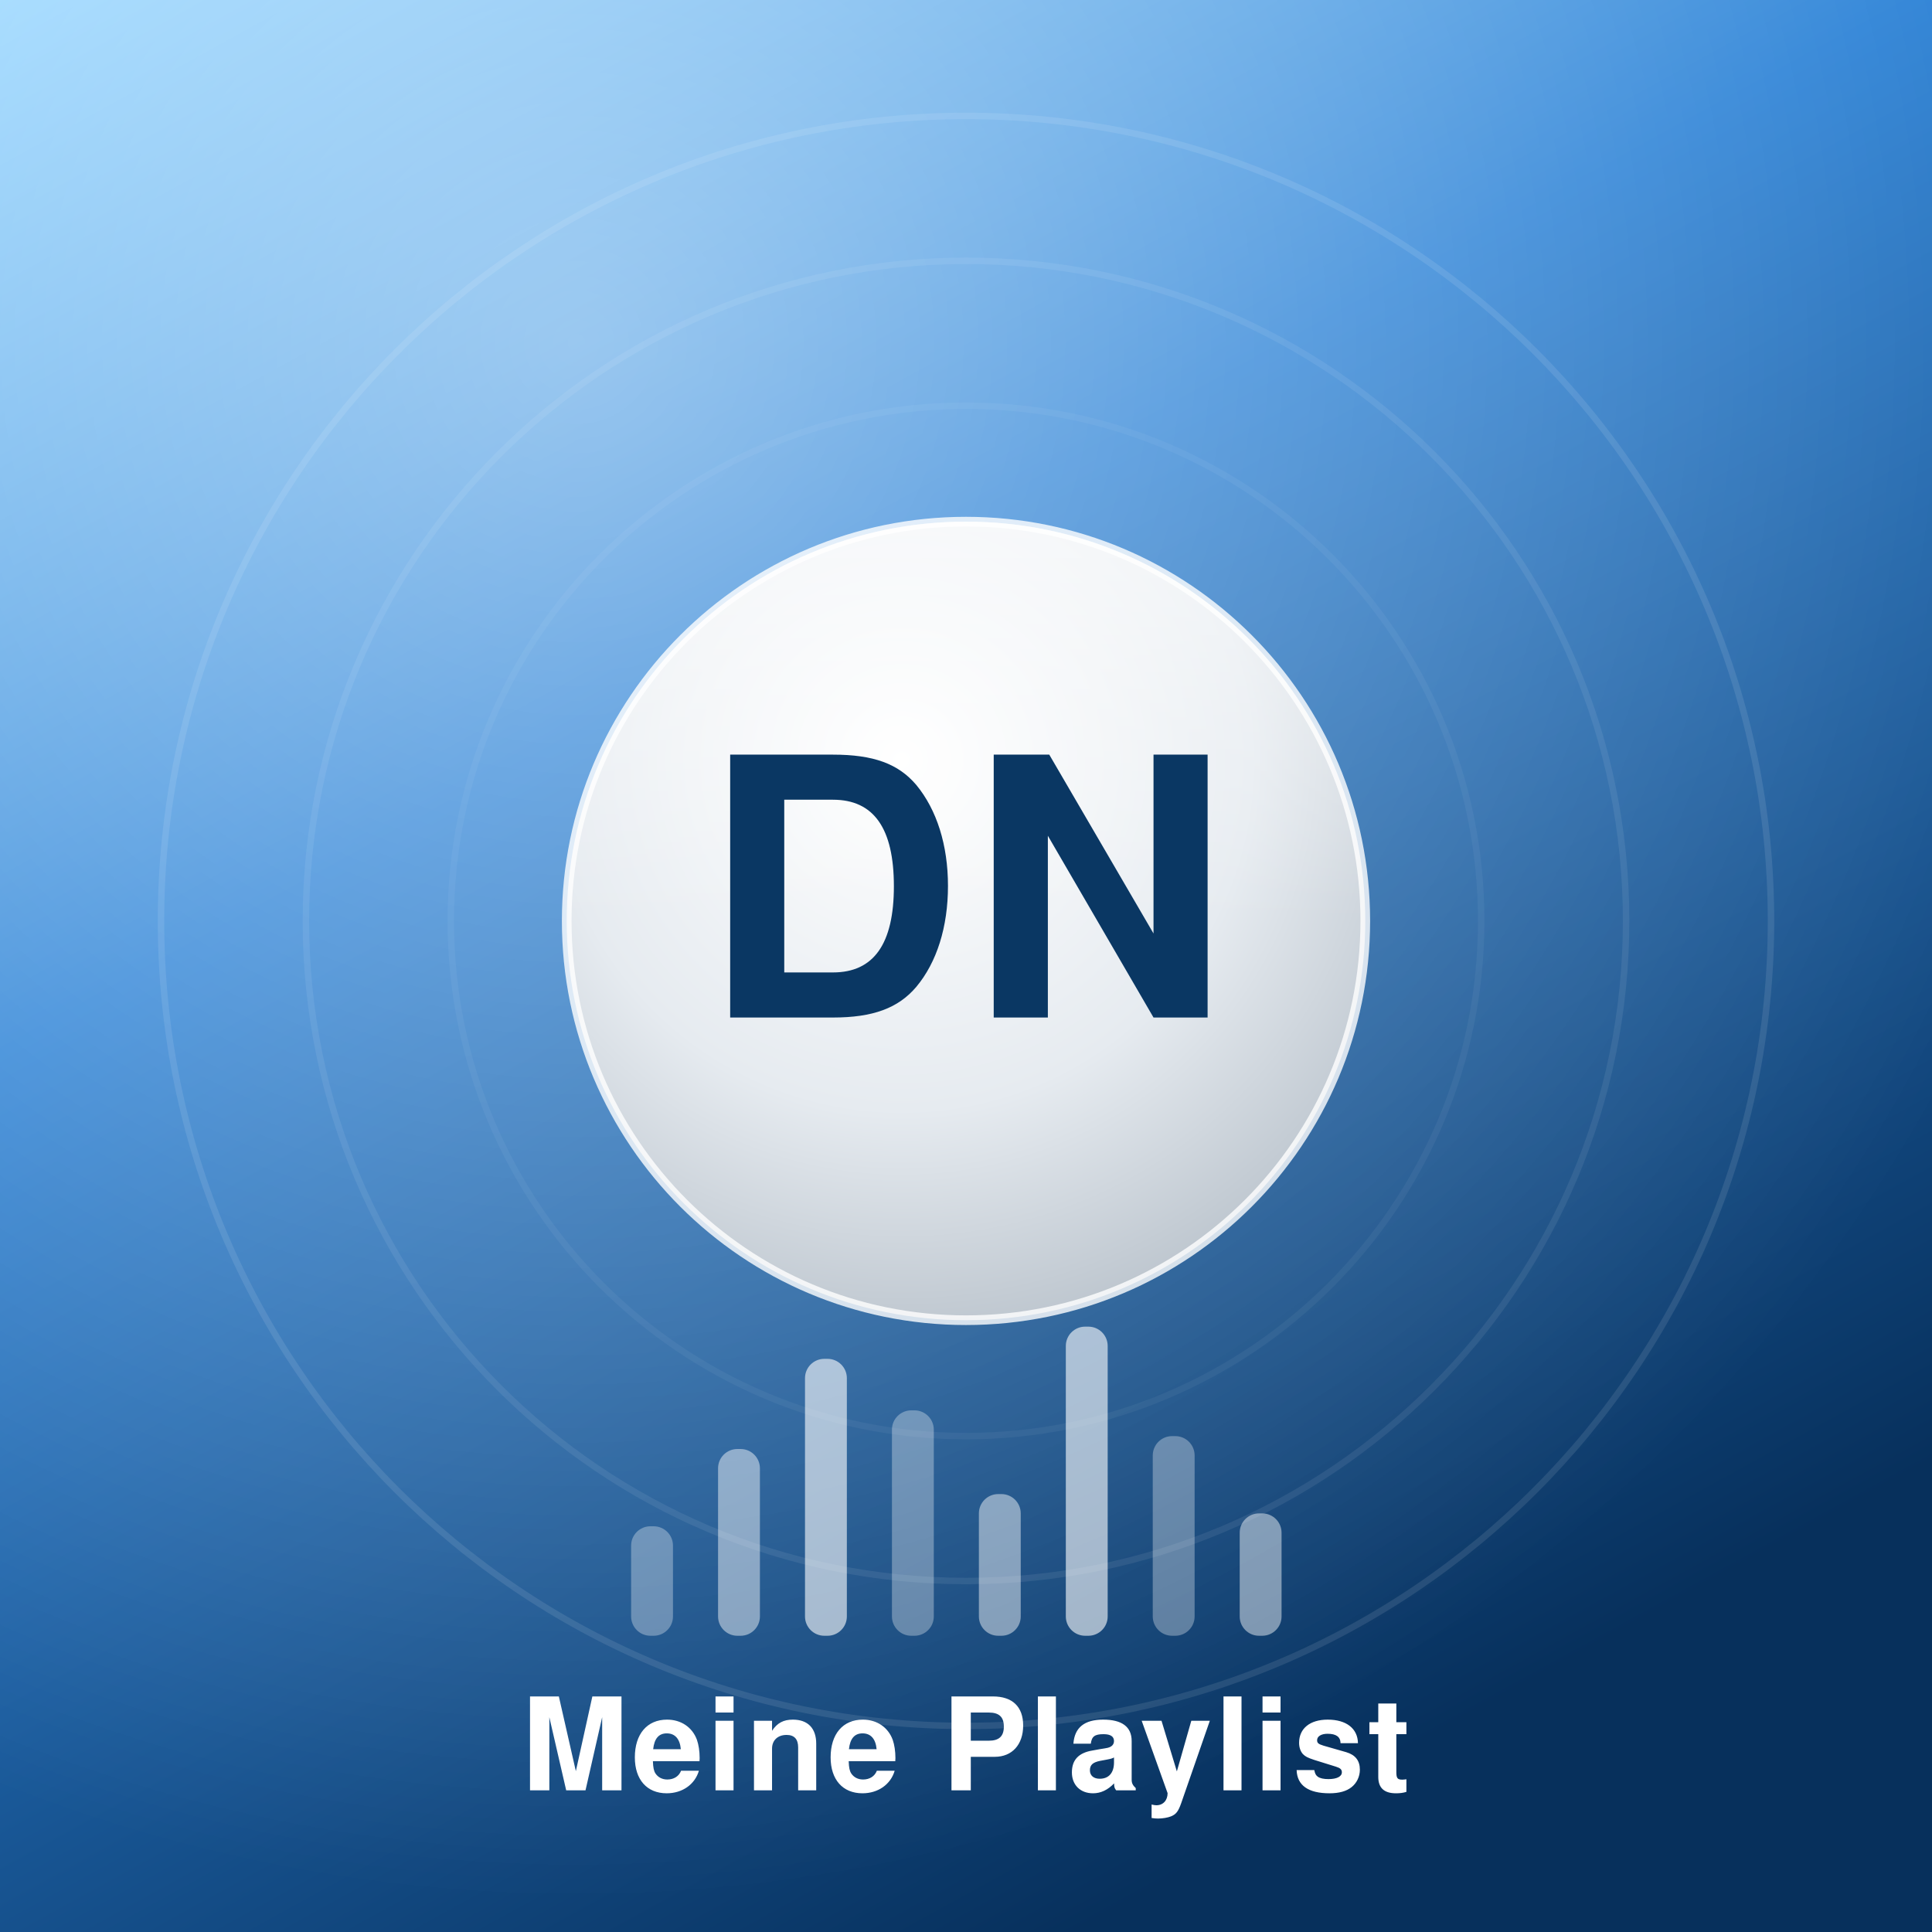
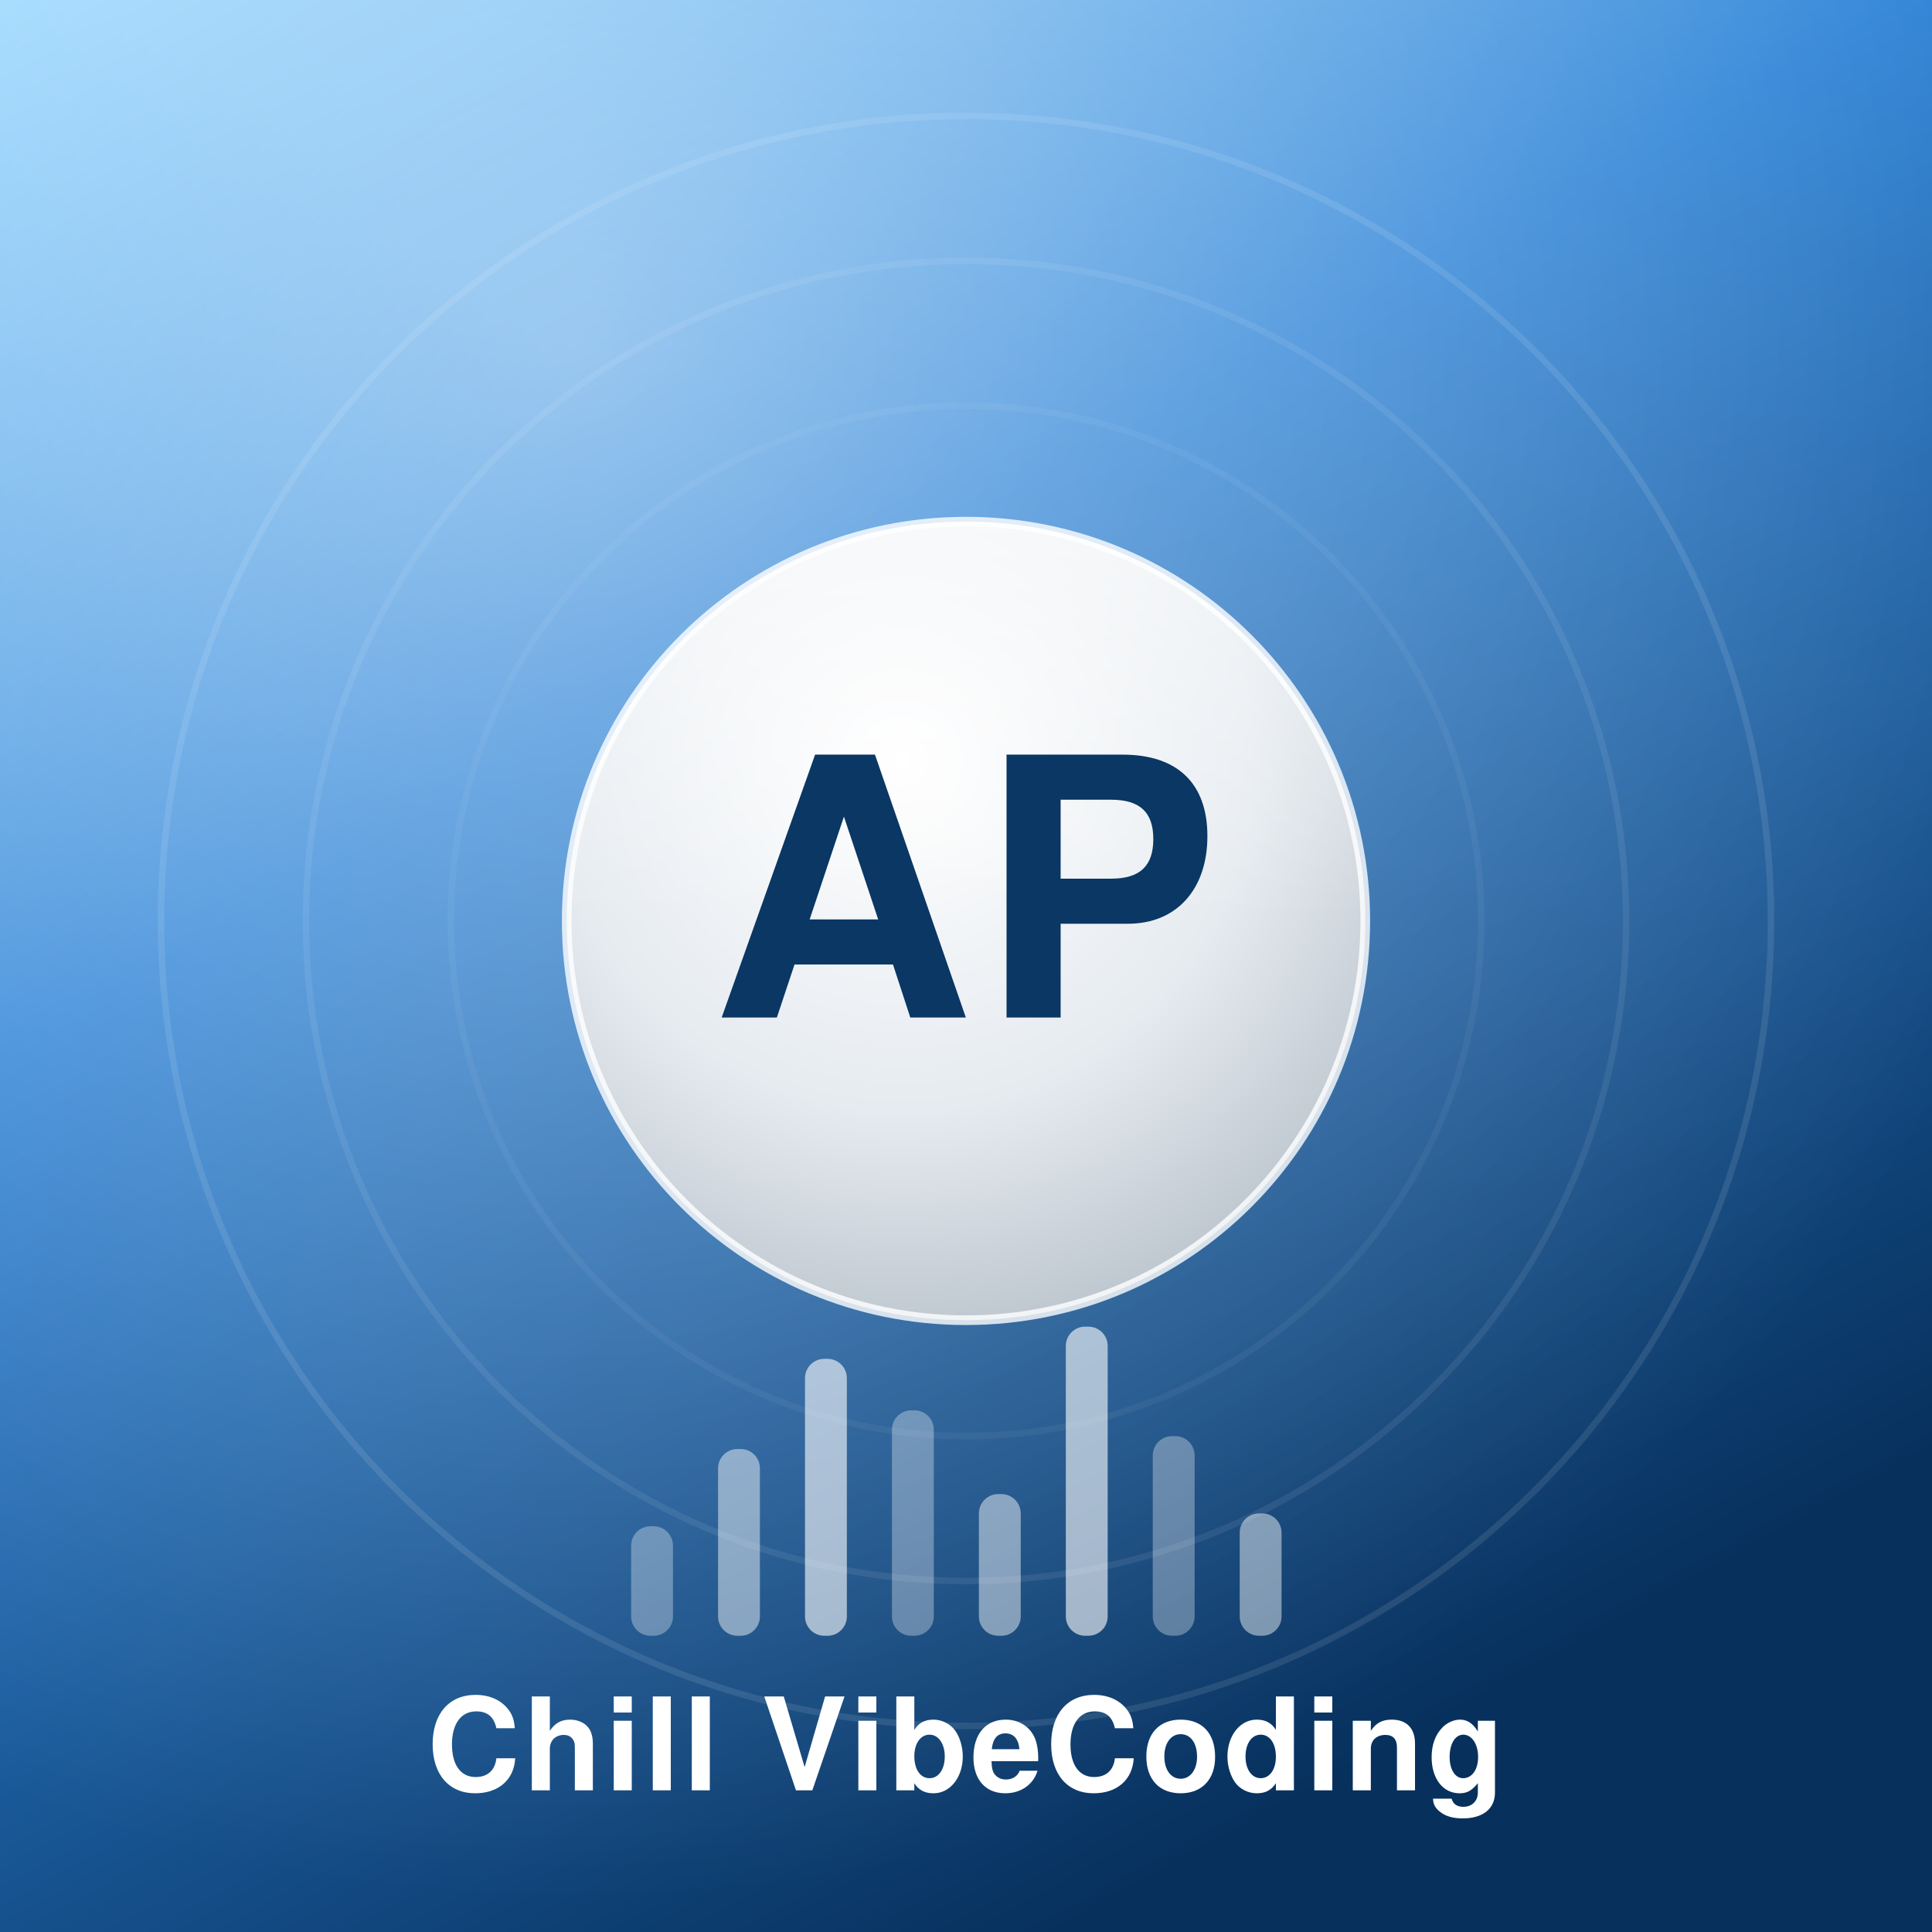
- <svg xmlns="http://www.w3.org/2000/svg" viewBox="0 0 600 600" width="600" height="600" role="img" aria-label="Meine Playlist, Album-Cover">
+ <svg xmlns="http://www.w3.org/2000/svg" viewBox="0 0 600 600" width="600" height="600" role="img" aria-label="Chill VibeCoding, Album-Cover">
  <defs>
    <linearGradient id="pc-bg" x1="0" y1="0" x2=".55" y2="1">
      <stop offset="0" stop-color="#8fd3ff" />
      <stop offset=".42" stop-color="#2c82d6" />
      <stop offset="1" stop-color="#07305c" />
    </linearGradient>
    <radialGradient id="pc-glow" cx=".3" cy=".18" r=".8">
      <stop offset="0" stop-color="#ffffff" stop-opacity=".42" />
      <stop offset="1" stop-color="#ffffff" stop-opacity="0" />
    </radialGradient>
    <radialGradient id="pc-disc" cx=".42" cy=".3" r=".75">
      <stop offset="0" stop-color="#ffffff" />
      <stop offset=".58" stop-color="#e6ebf0" />
      <stop offset="1" stop-color="#b9c2cb" />
    </radialGradient>
    <linearGradient id="pc-sheen" x1="0" y1="0" x2="0" y2="1">
      <stop offset="0" stop-color="#ffffff" stop-opacity=".55" />
      <stop offset="1" stop-color="#ffffff" stop-opacity="0" />
    </linearGradient>
  </defs>
  <rect width="600" height="600" fill="url(#pc-bg)" />
  <rect width="600" height="600" fill="url(#pc-glow)" />
  <circle cx="300" cy="286" r="250" fill="none" stroke="#ffffff" stroke-opacity="0.1" stroke-width="2" />
  <circle cx="300" cy="286" r="205" fill="none" stroke="#ffffff" stroke-opacity="0.075" stroke-width="2" />
  <circle cx="300" cy="286" r="160" fill="none" stroke="#ffffff" stroke-opacity="0.05" stroke-width="2" />
  <circle cx="300" cy="286" r="124" fill="url(#pc-disc)" />
  <circle cx="300" cy="286" r="124" fill="none" stroke="#ffffff" stroke-opacity=".8" stroke-width="3" />
  <path d="M176 286 a124 124 0 0 1 248 0 Z" fill="url(#pc-sheen)" />
-   <text x="300" y="316" text-anchor="middle" font-family="'Helvetica Neue', Helvetica, Arial, 'Liberation Sans', 'DejaVu Sans', sans-serif" font-size="112" font-weight="700" letter-spacing="2" fill="#0a3763">DN</text>
+   <text x="300" y="316" text-anchor="middle" font-family="'Helvetica Neue', Helvetica, Arial, 'Liberation Sans', 'DejaVu Sans', sans-serif" font-size="112" font-weight="700" letter-spacing="2" fill="#0a3763">AP</text>
  <rect x="196" y="474" width="13" height="34" rx="6" fill="#ffffff" fill-opacity="0.32" />
  <rect x="223" y="450" width="13" height="58" rx="6" fill="#ffffff" fill-opacity="0.46" />
  <rect x="250" y="422" width="13" height="86" rx="6" fill="#ffffff" fill-opacity="0.6" />
  <rect x="277" y="438" width="13" height="70" rx="6" fill="#ffffff" fill-opacity="0.32" />
  <rect x="304" y="464" width="13" height="44" rx="6" fill="#ffffff" fill-opacity="0.46" />
  <rect x="331" y="412" width="13" height="96" rx="6" fill="#ffffff" fill-opacity="0.6" />
  <rect x="358" y="446" width="13" height="62" rx="6" fill="#ffffff" fill-opacity="0.32" />
  <rect x="385" y="470" width="13" height="38" rx="6" fill="#ffffff" fill-opacity="0.46" />
-   <text x="300" y="556" text-anchor="middle" font-family="'Helvetica Neue', Helvetica, Arial, 'Liberation Sans', 'DejaVu Sans', sans-serif" font-size="40" font-weight="600" letter-spacing="1" fill="#ffffff">Meine Playlist</text>
+   <text x="300" y="556" text-anchor="middle" font-family="'Helvetica Neue', Helvetica, Arial, 'Liberation Sans', 'DejaVu Sans', sans-serif" font-size="40" font-weight="600" letter-spacing="1" fill="#ffffff">Chill VibeCoding</text>
</svg>
